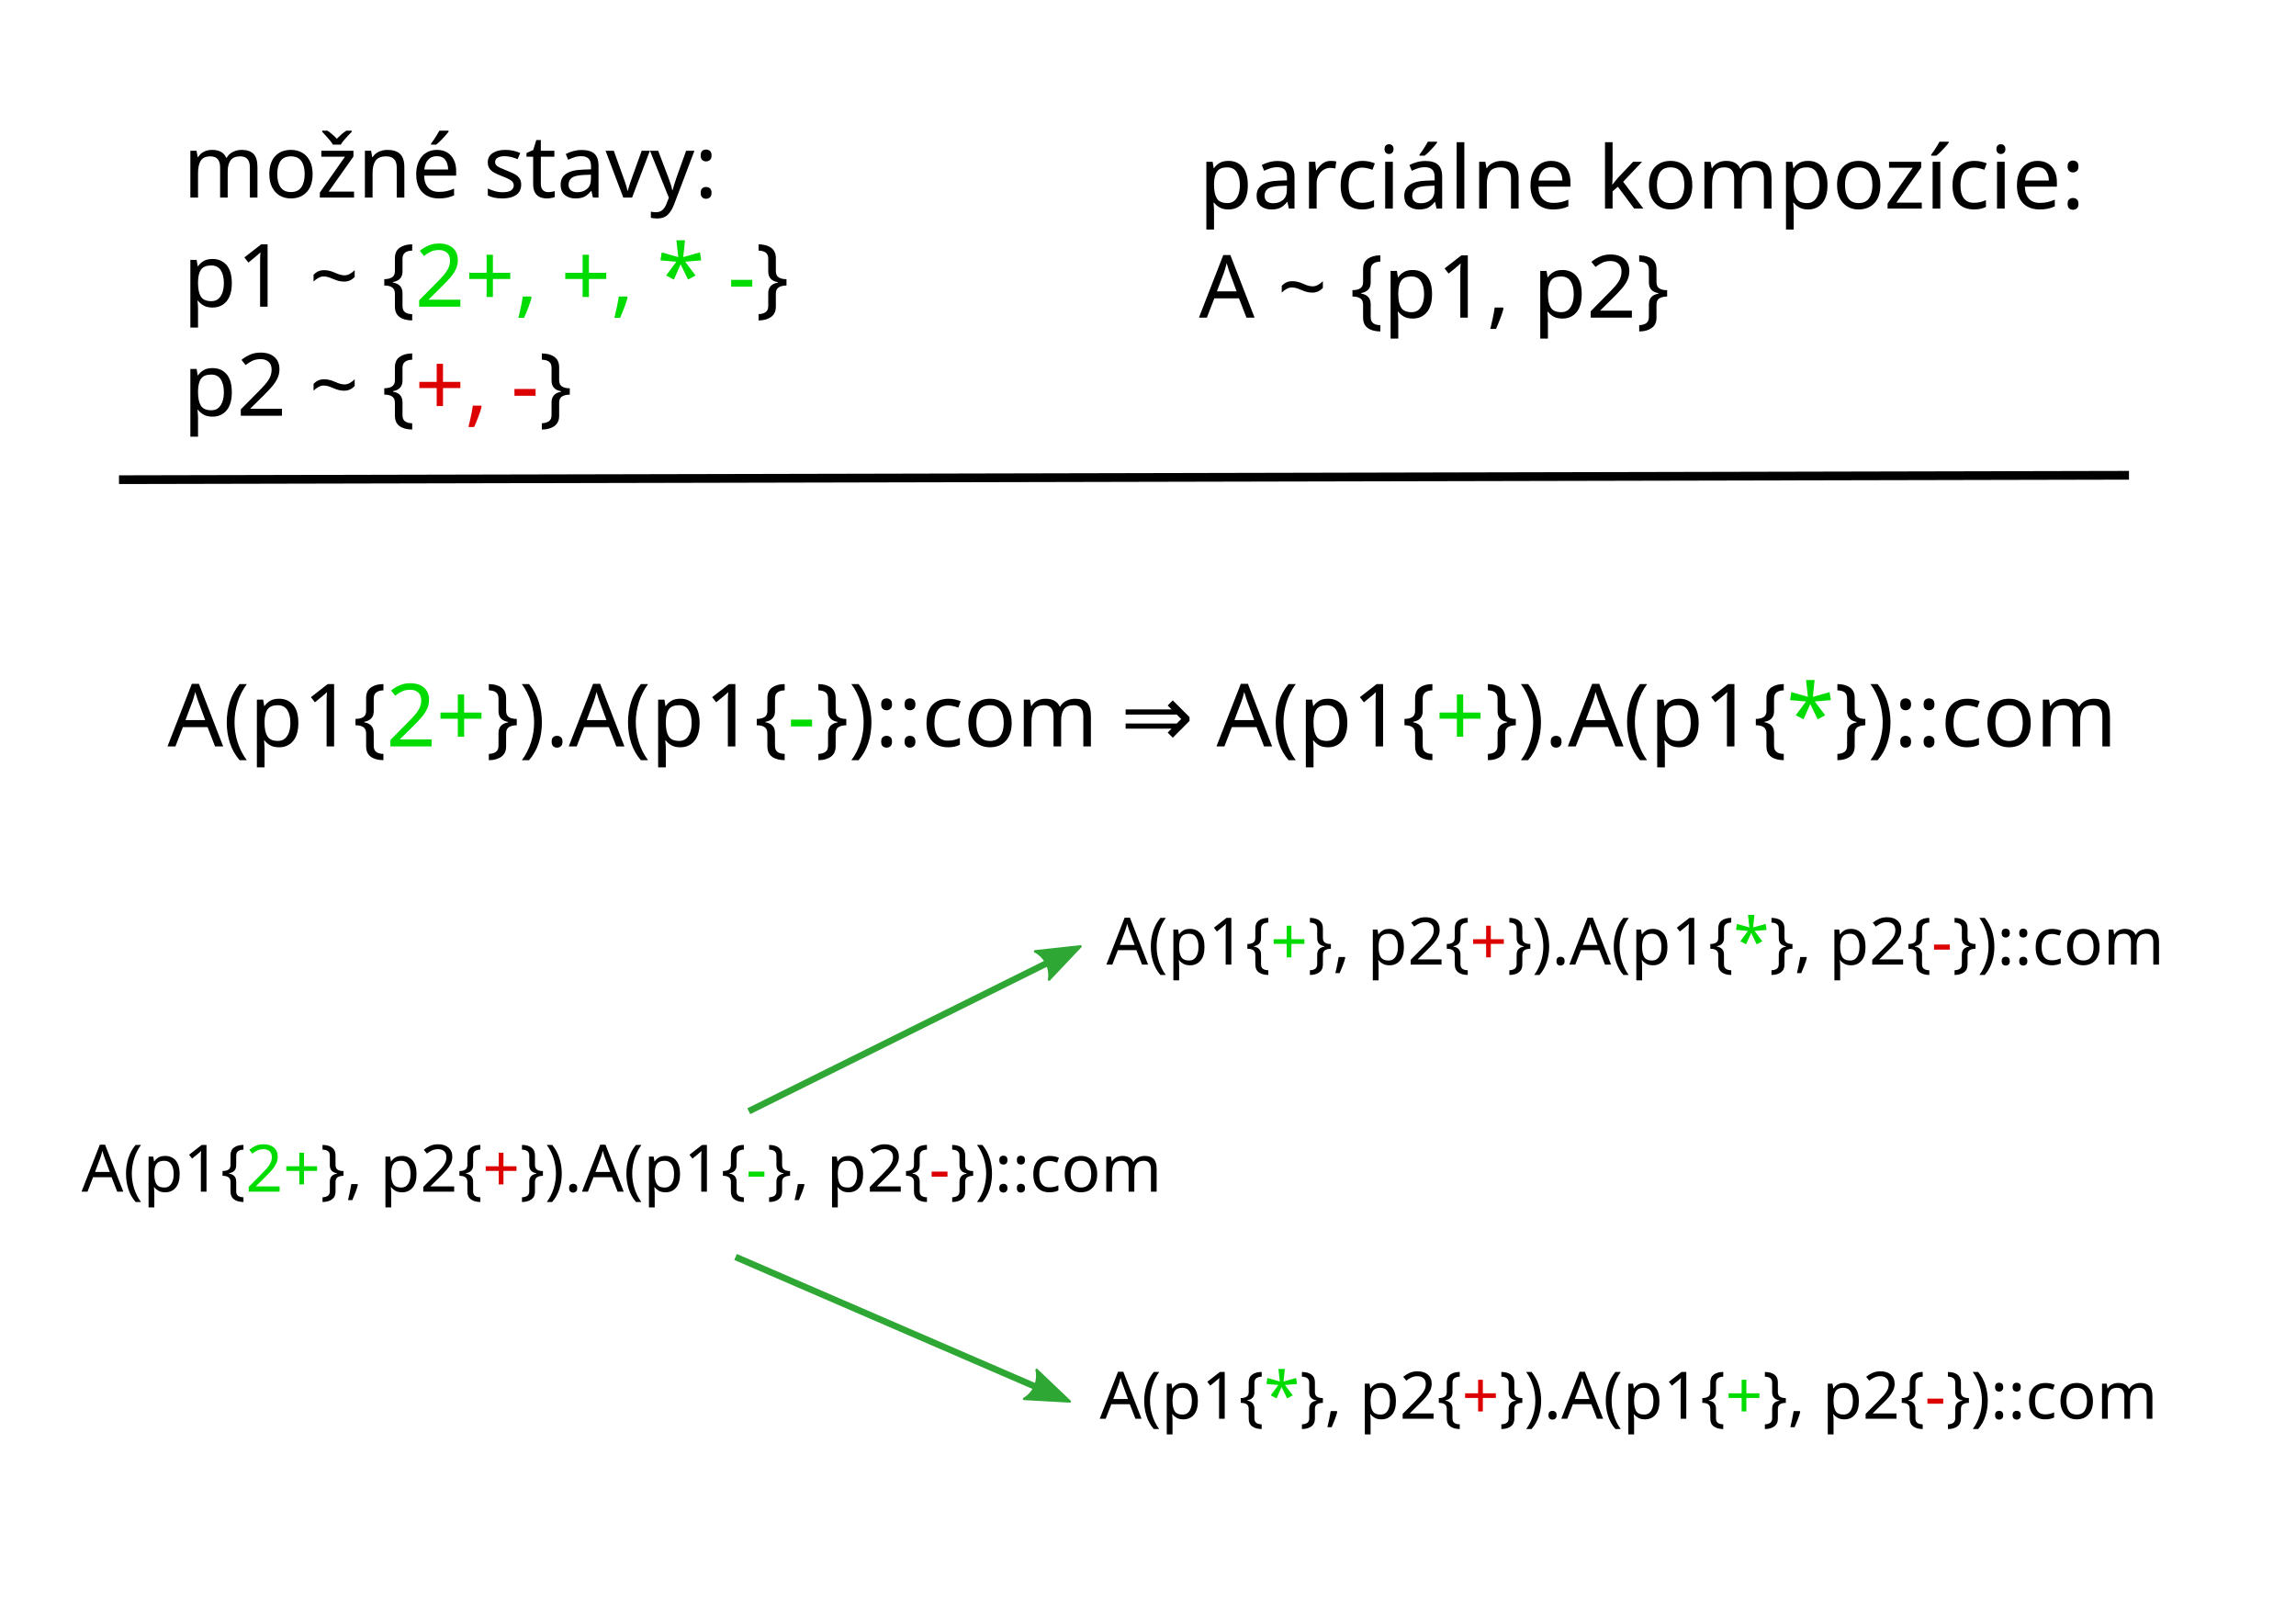
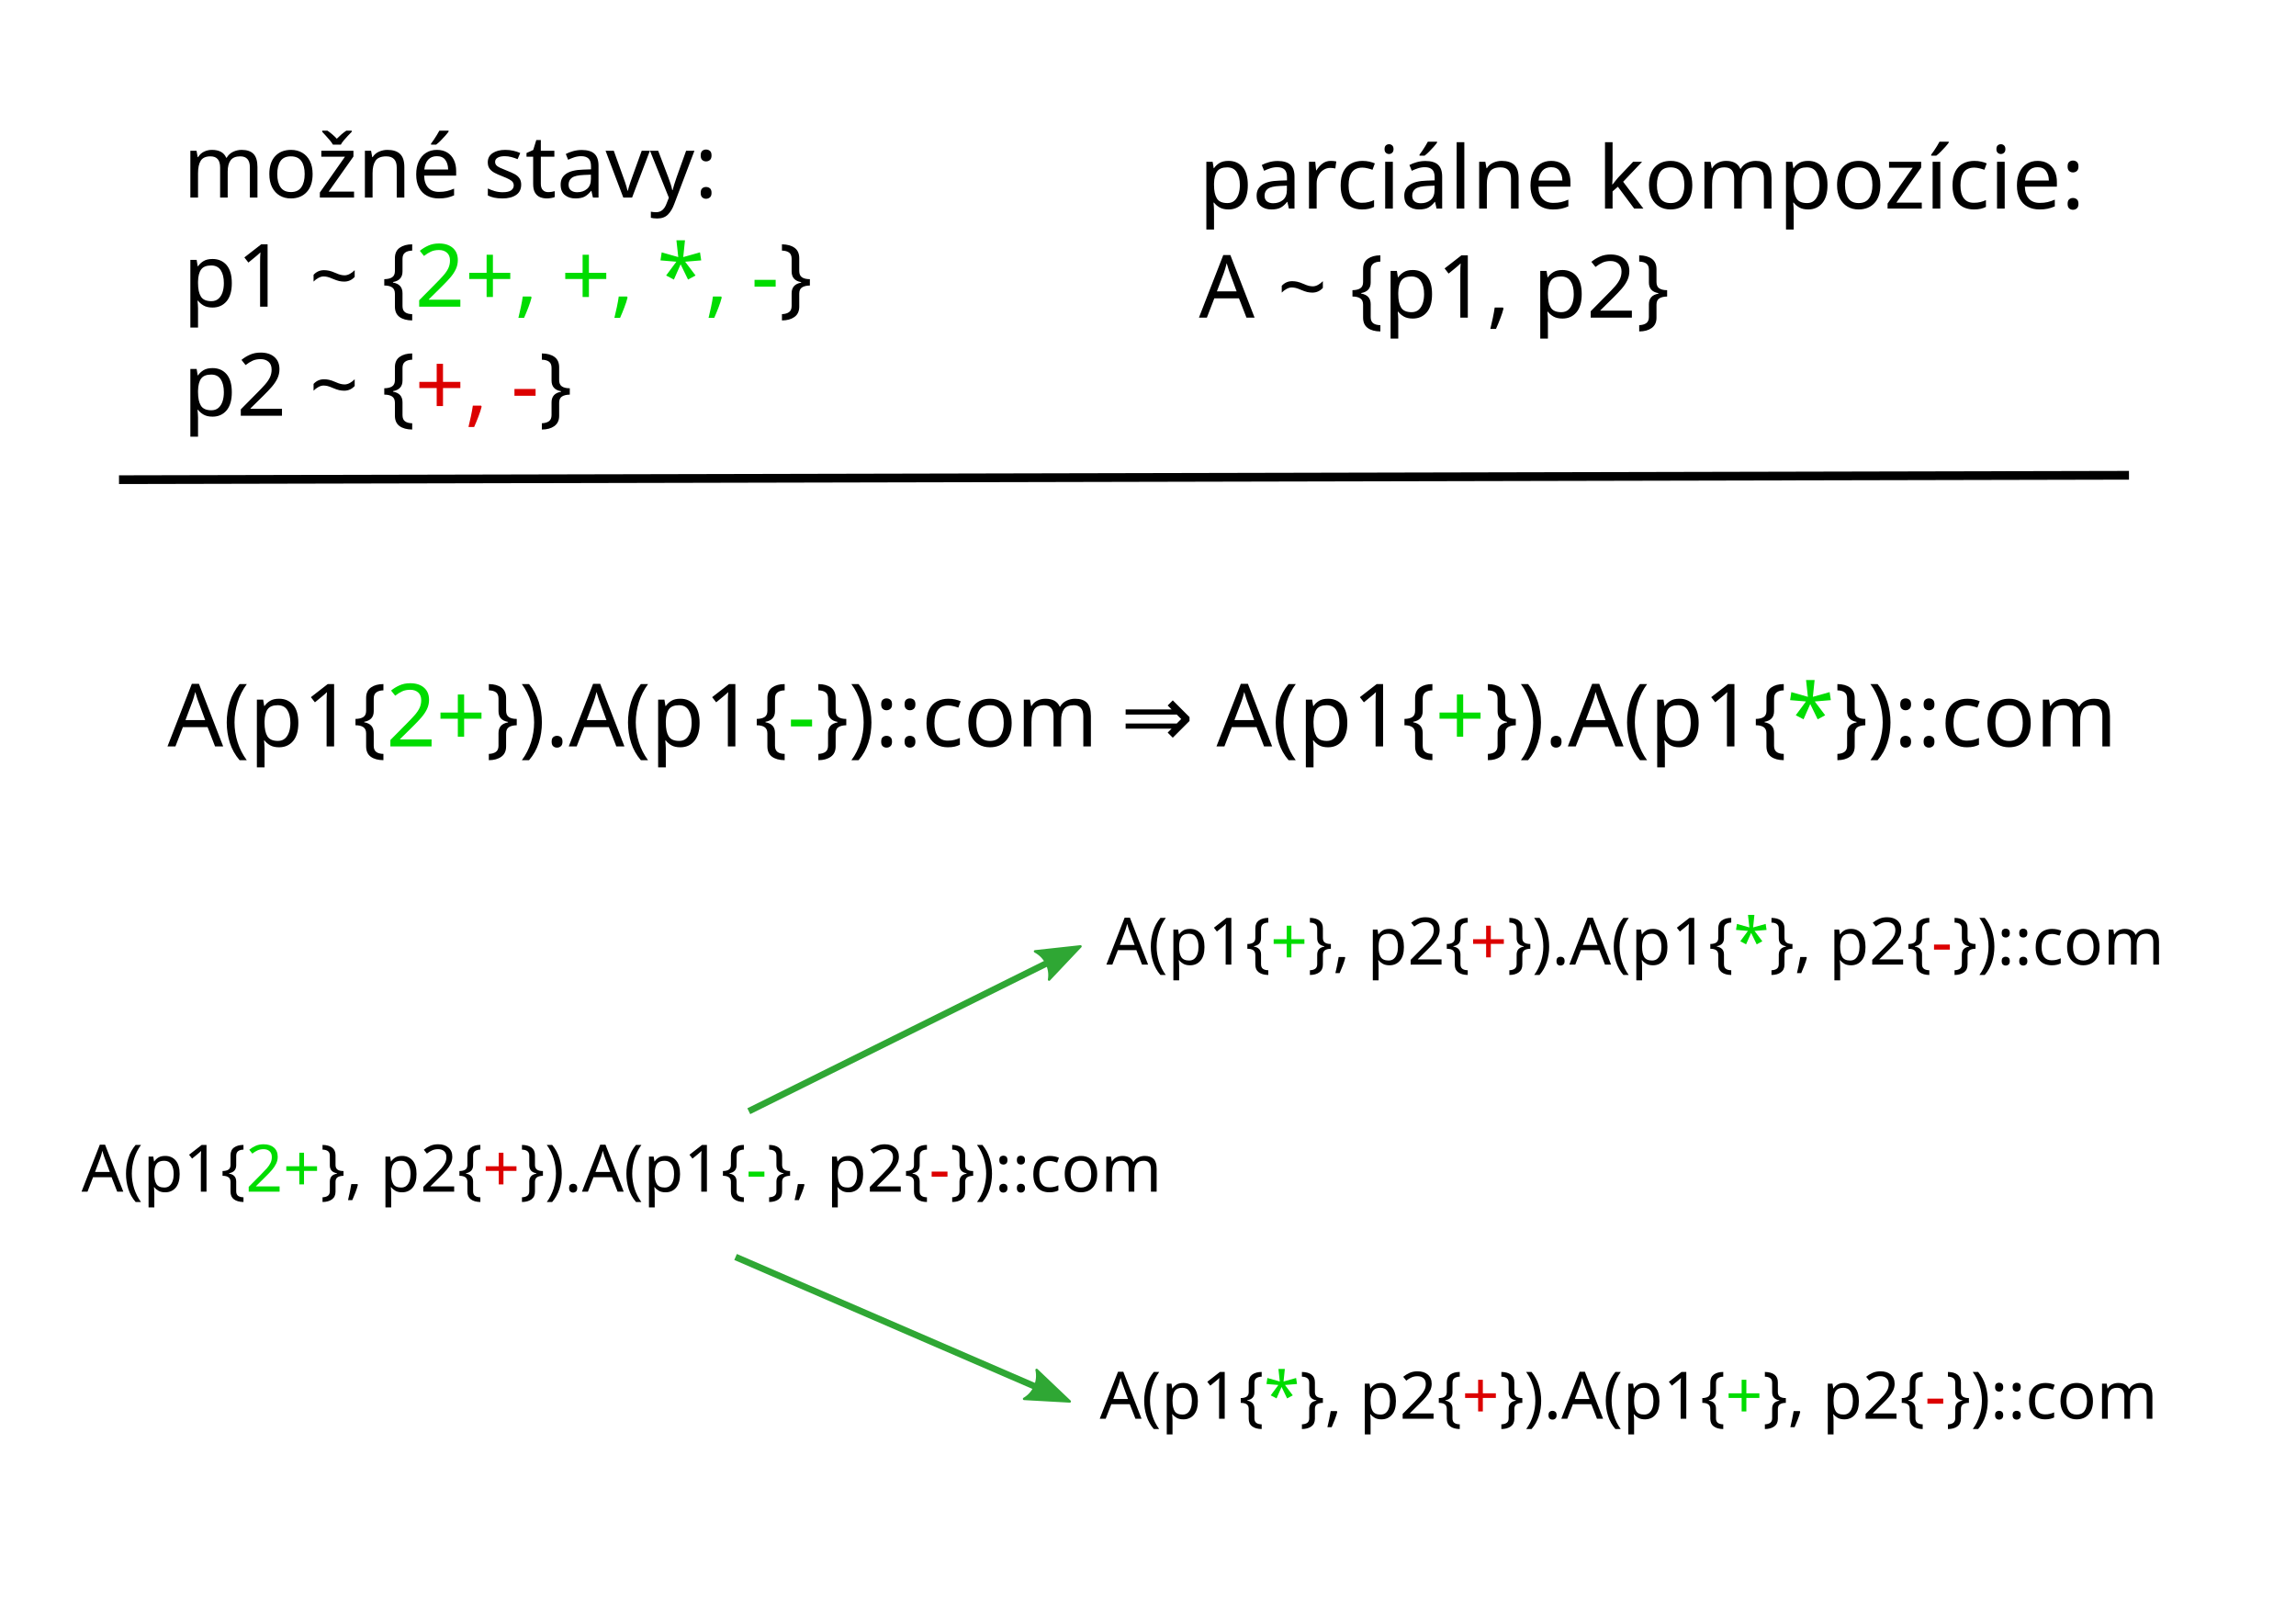
<svg xmlns="http://www.w3.org/2000/svg" width="1052.362" height="744.094" id="svg2" version="1.1">
  <defs id="defs4">
    <marker orient="auto" refY="0.0" refX="0.0" id="Arrow1Lend" style="overflow:visible;">
      <path id="path4017" d="M 0.0,0.0 L 5.0,-5.0 L -12.5,0.0 L 5.0,5.0 L 0.0,0.0 z " style="fill-rule:evenodd;stroke:#000000;stroke-width:1.0pt;" transform="scale(0.8) rotate(180) translate(12.5,0)" />
    </marker>
    <marker orient="auto" refY="0.0" refX="0.0" id="Arrow2Mend" style="overflow:visible;">
      <path id="path3897" style="fill-rule:evenodd;stroke-width:0.625;stroke-linejoin:round;" d="M 8.719,4.034 L -2.207,0.016 L 8.719,-4.002 C 6.973,-1.63 6.983,1.616 8.719,4.034 z " transform="scale(0.6) rotate(180) translate(0,0)" />
    </marker>
    <marker orient="auto" refY="0" refX="0" id="Arrow2Mend-6" style="overflow:visible">
      <path id="path3897-8" style="fill-rule:evenodd;stroke-width:0.625;stroke-linejoin:round" d="M 8.719,4.034 -2.207,0.016 8.719,-4.002 c -1.745,2.372 -1.735,5.617 -6e-7,8.035 z" transform="scale(-0.6,-0.6)" />
    </marker>
    <marker orient="auto" refY="0" refX="0" id="Arrow2Mend-5" style="overflow:visible">
      <path id="path3897-5" style="fill-rule:evenodd;stroke-width:0.625;stroke-linejoin:round" d="M 8.719,4.034 -2.207,0.016 8.719,-4.002 c -1.745,2.372 -1.735,5.617 -6e-7,8.035 z" transform="scale(-0.6,-0.6)" />
    </marker>
    <marker orient="auto" refY="0" refX="0" id="Arrow2Mend-1" style="overflow:visible">
      <path id="path3897-59" style="fill-rule:evenodd;stroke-width:0.625;stroke-linejoin:round" d="M 8.719,4.034 -2.207,0.016 8.719,-4.002 c -1.745,2.372 -1.735,5.617 -6e-7,8.035 z" transform="scale(-0.6,-0.6)" />
    </marker>
    <marker orient="auto" refY="0" refX="0" id="Arrow2Mend-62" style="overflow:visible">
      <path id="path3897-1" style="fill-rule:evenodd;stroke-width:0.625;stroke-linejoin:round" d="M 8.719,4.034 -2.207,0.016 8.719,-4.002 c -1.745,2.372 -1.735,5.617 -6e-7,8.035 z" transform="scale(-0.6,-0.6)" />
    </marker>
    <marker orient="auto" refY="0" refX="0" id="Arrow2Mend-62K" style="overflow:visible">
      <path id="path4675" style="stroke-linejoin:round;stroke:#00dc00;stroke-width:0.625;fill:#00dc00;fill-rule:evenodd" d="M 8.719,4.034 -2.207,0.016 8.719,-4.002 c -1.745,2.372 -1.735,5.617 -6e-7,8.035 z" transform="scale(-0.6,-0.6)" />
    </marker>
    <marker orient="auto" refY="0.0" refX="0.0" id="Arrow2Mendm" style="overflow:visible;">
      <path id="path4775" style="stroke-linejoin:round;stroke:#00dc00;stroke-width:0.625;fill:#00dc00;fill-rule:evenodd" d="M 8.719,4.034 L -2.207,0.016 L 8.719,-4.002 C 6.973,-1.63 6.983,1.616 8.719,4.034 z " transform="scale(0.6) rotate(180) translate(0,0)" />
    </marker>
    <marker orient="auto" refY="0.0" refX="0.0" id="Arrow2Mendw" style="overflow:visible;">
      <path id="path4878" style="stroke-linejoin:round;stroke:#00dc00;stroke-width:0.625;fill:#00dc00;fill-rule:evenodd" d="M 8.719,4.034 L -2.207,0.016 L 8.719,-4.002 C 6.973,-1.63 6.983,1.616 8.719,4.034 z " transform="scale(0.6) rotate(180) translate(0,0)" />
    </marker>
    <marker orient="auto" refY="0.0" refX="0.0" id="Arrow2MendI" style="overflow:visible;">
      <path id="path4985" style="stroke-linejoin:round;stroke:#00dc00;stroke-width:0.625;fill:#00dc00;fill-rule:evenodd" d="M 8.719,4.034 L -2.207,0.016 L 8.719,-4.002 C 6.973,-1.63 6.983,1.616 8.719,4.034 z " transform="scale(0.6) rotate(180) translate(0,0)" />
    </marker>
    <marker orient="auto" refY="0.0" refX="0.0" id="Arrow2Mendf" style="overflow:visible;">
      <path id="path5096" style="stroke-linejoin:round;stroke:#00dc00;stroke-width:0.625;fill:#00dc00;fill-rule:evenodd" d="M 8.719,4.034 L -2.207,0.016 L 8.719,-4.002 C 6.973,-1.63 6.983,1.616 8.719,4.034 z " transform="scale(0.6) rotate(180) translate(0,0)" />
    </marker>
    <marker orient="auto" refY="0" refX="0" id="Arrow2Mend-62KZ" style="overflow:visible">
      <path id="path3894" style="stroke-linejoin:round;fill-rule:evenodd;stroke:#2fa734;stroke-width:0.625;fill:#2fa734" d="M 8.719,4.034 -2.207,0.016 8.719,-4.002 c -1.745,2.372 -1.735,5.617 -6e-7,8.035 z" transform="scale(-0.6,-0.6)" />
    </marker>
    <marker orient="auto" refY="0" refX="0" id="Arrow2Mend-62KZ-3" style="overflow:visible">
      <path id="path3894-6" style="fill:#2fa734;fill-rule:evenodd;stroke:#2fa734;stroke-width:0.625;stroke-linejoin:round" d="M 8.719,4.034 -2.207,0.016 8.719,-4.002 c -1.745,2.372 -1.735,5.617 -6e-7,8.035 z" transform="scale(-0.6,-0.6)" />
    </marker>
    <marker orient="auto" refY="0" refX="0" id="Arrow2Mend-62KZ-5" style="overflow:visible">
      <path id="path3894-3" style="fill:#2fa734;fill-rule:evenodd;stroke:#2fa734;stroke-width:0.625;stroke-linejoin:round" d="M 8.719,4.034 -2.207,0.016 8.719,-4.002 c -1.745,2.372 -1.735,5.617 -6e-7,8.035 z" transform="scale(-0.6,-0.6)" />
    </marker>
    <marker orient="auto" refY="0" refX="0" id="Arrow2Mend-62KZ-6" style="overflow:visible">
      <path id="path3894-2" style="fill:#2fa734;fill-rule:evenodd;stroke:#2fa734;stroke-width:0.625;stroke-linejoin:round" d="M 8.719,4.034 -2.207,0.016 8.719,-4.002 c -1.745,2.372 -1.735,5.617 -6e-7,8.035 z" transform="scale(-0.6,-0.6)" />
    </marker>
    <marker orient="auto" refY="0" refX="0" id="Arrow2Mend-62KZ-1" style="overflow:visible">
      <path id="path3894-27" style="fill:#2fa734;fill-rule:evenodd;stroke:#2fa734;stroke-width:0.625;stroke-linejoin:round" d="M 8.719,4.034 -2.207,0.016 8.719,-4.002 c -1.745,2.372 -1.735,5.617 -6e-7,8.035 z" transform="scale(-0.6,-0.6)" />
    </marker>
    <marker orient="auto" refY="0" refX="0" id="Arrow2Mend-62KZ-36" style="overflow:visible">
      <path id="path3894-7" style="fill:#2fa734;fill-rule:evenodd;stroke:#2fa734;stroke-width:0.625;stroke-linejoin:round" d="M 8.719,4.034 -2.207,0.016 8.719,-4.002 c -1.745,2.372 -1.735,5.617 -6e-7,8.035 z" transform="scale(-0.6,-0.6)" />
    </marker>
  </defs>
  <g id="layer1" transform="translate(0,-308.2677)">
    <text xml:space="preserve" style="font-style:normal;font-variant:normal;font-weight:normal;font-stretch:normal;font-size:40px;line-height:125%;font-family:Ubuntu;-inkscape-font-specification:Ubuntu;letter-spacing:0px;word-spacing:0px;fill:#000000;fill-opacity:1;stroke:none" x="76.772" y="650.321" id="text2985">
      <tspan id="tspan2987" x="76.772" y="650.321">A(p1{<tspan style="fill:#00dc00;fill-opacity:1" id="tspan4291">2+</tspan>}).A(p1{<tspan style="fill:#00dc00;fill-opacity:1" id="tspan4293">-</tspan>})::com ⇒ A(p1{<tspan style="fill:#00dc00;fill-opacity:1" id="tspan4295">+</tspan>}).A(p1{<tspan style="fill:#00dc00;fill-opacity:1" id="tspan4297">*</tspan>})::com</tspan>
    </text>
    <text xml:space="preserve" style="font-size:40px;font-style:normal;font-variant:normal;font-weight:normal;font-stretch:normal;line-height:125%;letter-spacing:0px;word-spacing:0px;fill:#000000;fill-opacity:1;stroke:none;font-family:Ubuntu;-inkscape-font-specification:Ubuntu" x="120.208" y="481.455" id="text3791" transform="translate(0,308.2677)">
      <tspan id="tspan3793" x="120.208" y="481.455" />
    </text>
    <text xml:space="preserve" style="font-size:40px;font-style:normal;font-variant:normal;font-weight:normal;font-stretch:normal;line-height:125%;letter-spacing:0px;word-spacing:0px;fill:#000000;fill-opacity:1;stroke:none;font-family:Ubuntu;-inkscape-font-specification:Ubuntu" x="702.056" y="432.967" id="text3836" transform="translate(0,308.2677)">
      <tspan id="tspan3838" x="702.056" y="432.967" />
    </text>
    <path style="fill:none;stroke:#2fa734;stroke-width:3;stroke-linecap:butt;stroke-linejoin:miter;stroke-miterlimit:4;stroke-dasharray:none;stroke-opacity:1;marker-end:url(#Arrow2Mend-62KZ)" d="m 337.149,884.301 149.503,64.65" id="path3864-0" />
    <text xml:space="preserve" style="font-style:normal;font-variant:normal;font-weight:normal;font-stretch:normal;font-size:40px;line-height:125%;font-family:Ubuntu;-inkscape-font-specification:'Ubuntu, Normal';text-align:start;letter-spacing:0px;word-spacing:0px;writing-mode:lr-tb;text-anchor:start;fill:#000000;fill-opacity:1;stroke:none;stroke-width:1px;stroke-linecap:butt;stroke-linejoin:miter;stroke-opacity:1" x="83.843" y="398.793" id="text4299">
      <tspan id="tspan4301" x="83.843" y="398.793">možné stavy:</tspan>
-       <tspan x="83.843" y="448.793" id="tspan4303">p1 ~ {<tspan style="fill:#00dc00;fill-opacity:1" id="tspan4305">2+, +, * -</tspan>}</tspan>
+       <tspan x="83.843" y="448.793" id="tspan4303">p1 ~ {<tspan style="fill:#00dc00;fill-opacity:1" id="tspan4305">2+, +, *, -</tspan>}</tspan>
      <tspan x="83.843" y="498.793" id="tspan4307">p2 ~ {<tspan style="fill:#dc0000;fill-opacity:1" id="tspan4309">+, -</tspan>}</tspan>
    </text>
    <text xml:space="preserve" style="font-style:normal;font-variant:normal;font-weight:normal;font-stretch:normal;font-size:40px;line-height:125%;font-family:Ubuntu;-inkscape-font-specification:'Ubuntu, Normal';text-align:start;letter-spacing:0px;word-spacing:0px;writing-mode:lr-tb;text-anchor:start;fill:#000000;fill-opacity:1;stroke:none;stroke-width:1px;stroke-linecap:butt;stroke-linejoin:miter;stroke-opacity:1" x="549.523" y="403.844" id="text4313">
      <tspan id="tspan4315" x="549.523" y="403.844">parciálne kompozície:</tspan>
      <tspan x="549.523" y="453.844" id="tspan4317">A ~ {p1, p2}</tspan>
    </text>
    <text xml:space="preserve" style="font-style:normal;font-variant:normal;font-weight:normal;font-stretch:normal;font-size:40px;line-height:125%;font-family:Ubuntu;-inkscape-font-specification:'Ubuntu, Normal';text-align:start;letter-spacing:0px;word-spacing:0px;writing-mode:lr-tb;text-anchor:start;fill:#000000;fill-opacity:1;stroke:none;stroke-width:1px;stroke-linecap:butt;stroke-linejoin:miter;stroke-opacity:1" x="37.376" y="854.372" id="text4321">
      <tspan id="tspan4323" x="37.376" y="854.372" style="font-size:30px">A(p1{<tspan style="fill:#00dc00;fill-opacity:1" id="tspan4331">2+</tspan>}, p2{<tspan style="fill:#dc0000;fill-opacity:1" id="tspan4329">+</tspan>}).A(p1{<tspan style="fill:#00dc00;fill-opacity:1" id="tspan4327">-</tspan>}, p2{<tspan style="fill:#dc0000;fill-opacity:1" id="tspan4325">-</tspan>})::com</tspan>
    </text>
    <path style="fill:none;stroke:#2fa734;stroke-width:3;stroke-linecap:butt;stroke-linejoin:miter;stroke-miterlimit:4;stroke-dasharray:none;stroke-opacity:1;marker-end:url(#Arrow2Mend-62KZ-36)" d="M 343.201,817.506 491.694,743.765" id="path3864-0-5" />
    <ellipse style="opacity:0;fill:#00dc00;fill-opacity:1;stroke:#000000;stroke-width:0;stroke-linejoin:round;stroke-miterlimit:4;stroke-dasharray:none;stroke-opacity:1" id="path4494" cx="294.965" cy="858.918" rx="273.751" ry="69.195" />
    <text xml:space="preserve" style="font-style:normal;font-variant:normal;font-weight:normal;font-stretch:normal;font-size:40px;line-height:125%;font-family:Ubuntu;-inkscape-font-specification:'Ubuntu, Normal';text-align:start;letter-spacing:0px;word-spacing:0px;writing-mode:lr-tb;text-anchor:start;fill:#000000;fill-opacity:1;stroke:none;stroke-width:1px;stroke-linecap:butt;stroke-linejoin:miter;stroke-opacity:1" x="507.097" y="750.327" id="text4496">
      <tspan id="tspan4498" x="507.097" y="750.327" style="font-size:30px">A(p1{<tspan style="fill:#00dc00;fill-opacity:1" id="tspan4504">+</tspan>}, p2{<tspan style="fill:#dc0000;fill-opacity:1" id="tspan4506">+</tspan>}).A(p1{<tspan style="fill:#00dc00;fill-opacity:1" id="tspan4508">*</tspan>}, p2{<tspan style="fill:#dc0000;fill-opacity:1" id="tspan4510">-</tspan>})::com</tspan>
    </text>
    <text xml:space="preserve" style="font-style:normal;font-variant:normal;font-weight:normal;font-stretch:normal;font-size:40px;line-height:125%;font-family:Ubuntu;-inkscape-font-specification:'Ubuntu, Normal';text-align:start;letter-spacing:0px;word-spacing:0px;writing-mode:lr-tb;text-anchor:start;fill:#000000;fill-opacity:1;stroke:none;stroke-width:1px;stroke-linecap:butt;stroke-linejoin:miter;stroke-opacity:1" x="504.066" y="958.418" id="text4500">
      <tspan id="tspan4502" x="504.066" y="958.418" style="font-size:30px">A(p1{<tspan style="fill:#00dc00;fill-opacity:1" id="tspan4512">*</tspan>}, p2{<tspan style="fill:#dc0000;fill-opacity:1" id="tspan4514">+</tspan>}).A(p1{<tspan style="fill:#00dc00;fill-opacity:1" id="tspan4516">+</tspan>}, p2{<tspan style="fill:#dc0000;fill-opacity:1" id="tspan4518">-</tspan>})::com</tspan>
    </text>
    <path style="fill:none;fill-rule:evenodd;stroke:#000000;stroke-width:4;stroke-linecap:butt;stroke-linejoin:miter;stroke-miterlimit:4;stroke-dasharray:none;stroke-opacity:1" d="m 54.548,528.093 921.259,-2.02" id="path4520" />
  </g>
</svg>
